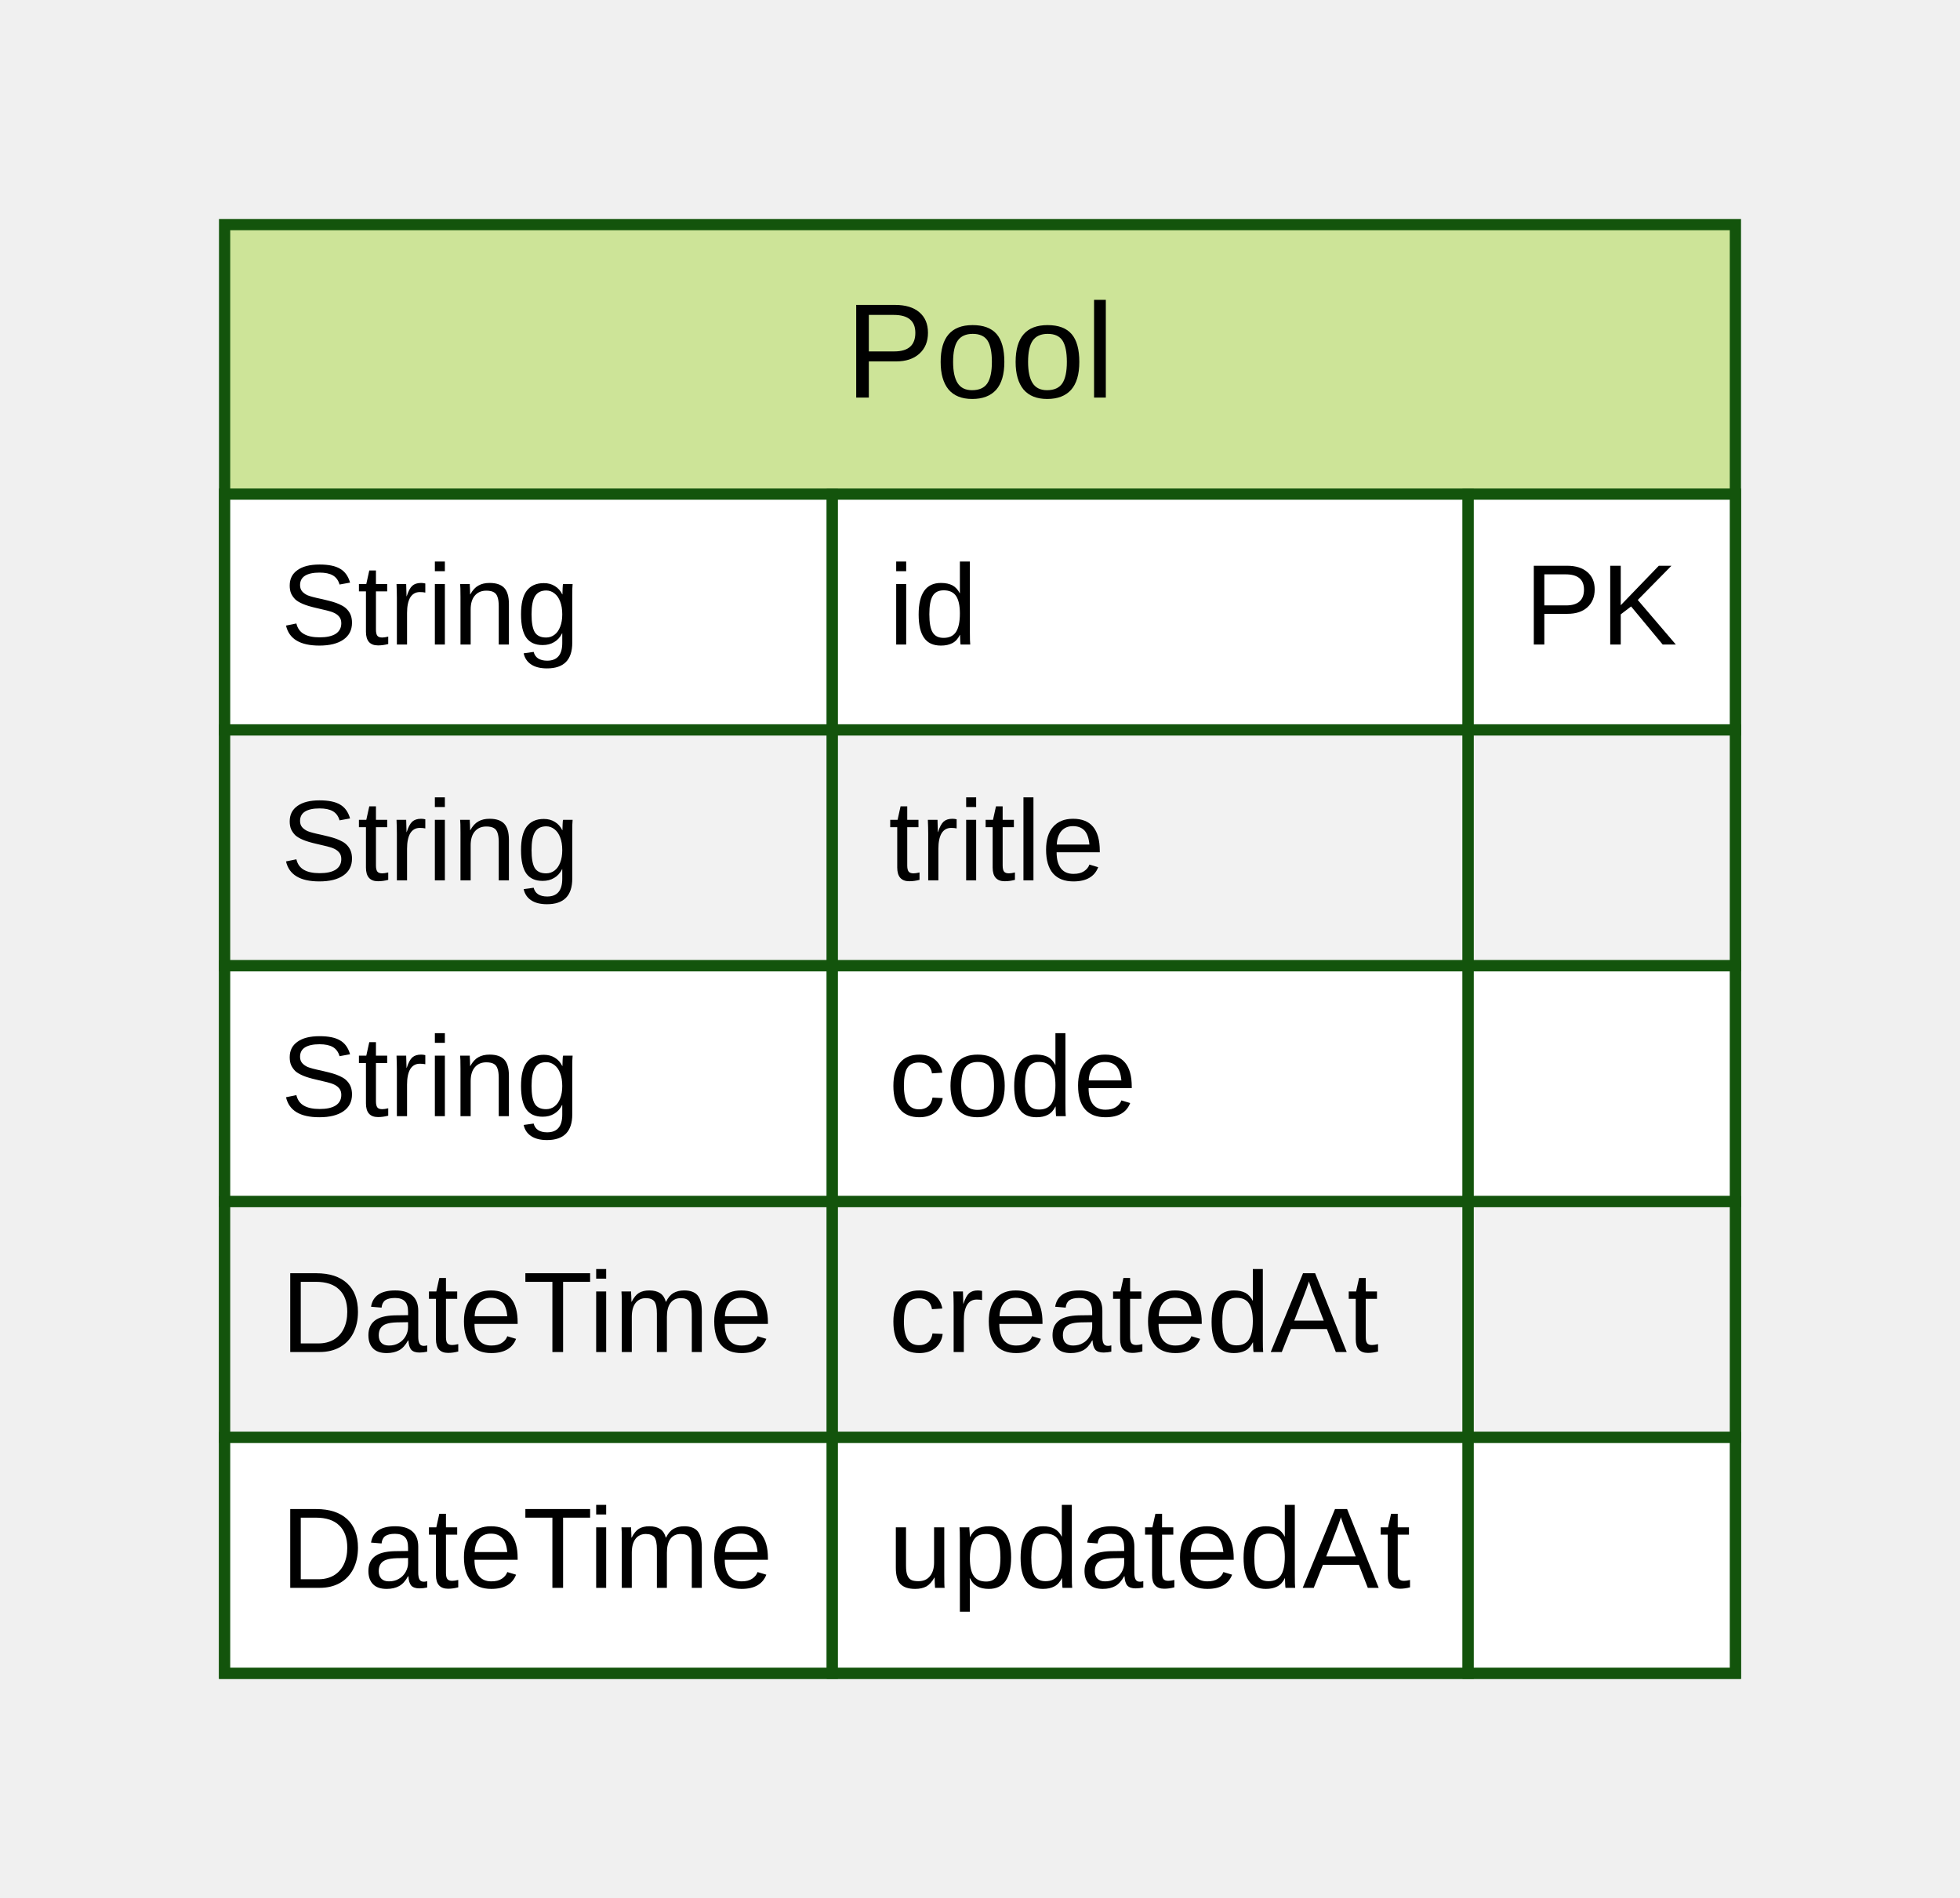
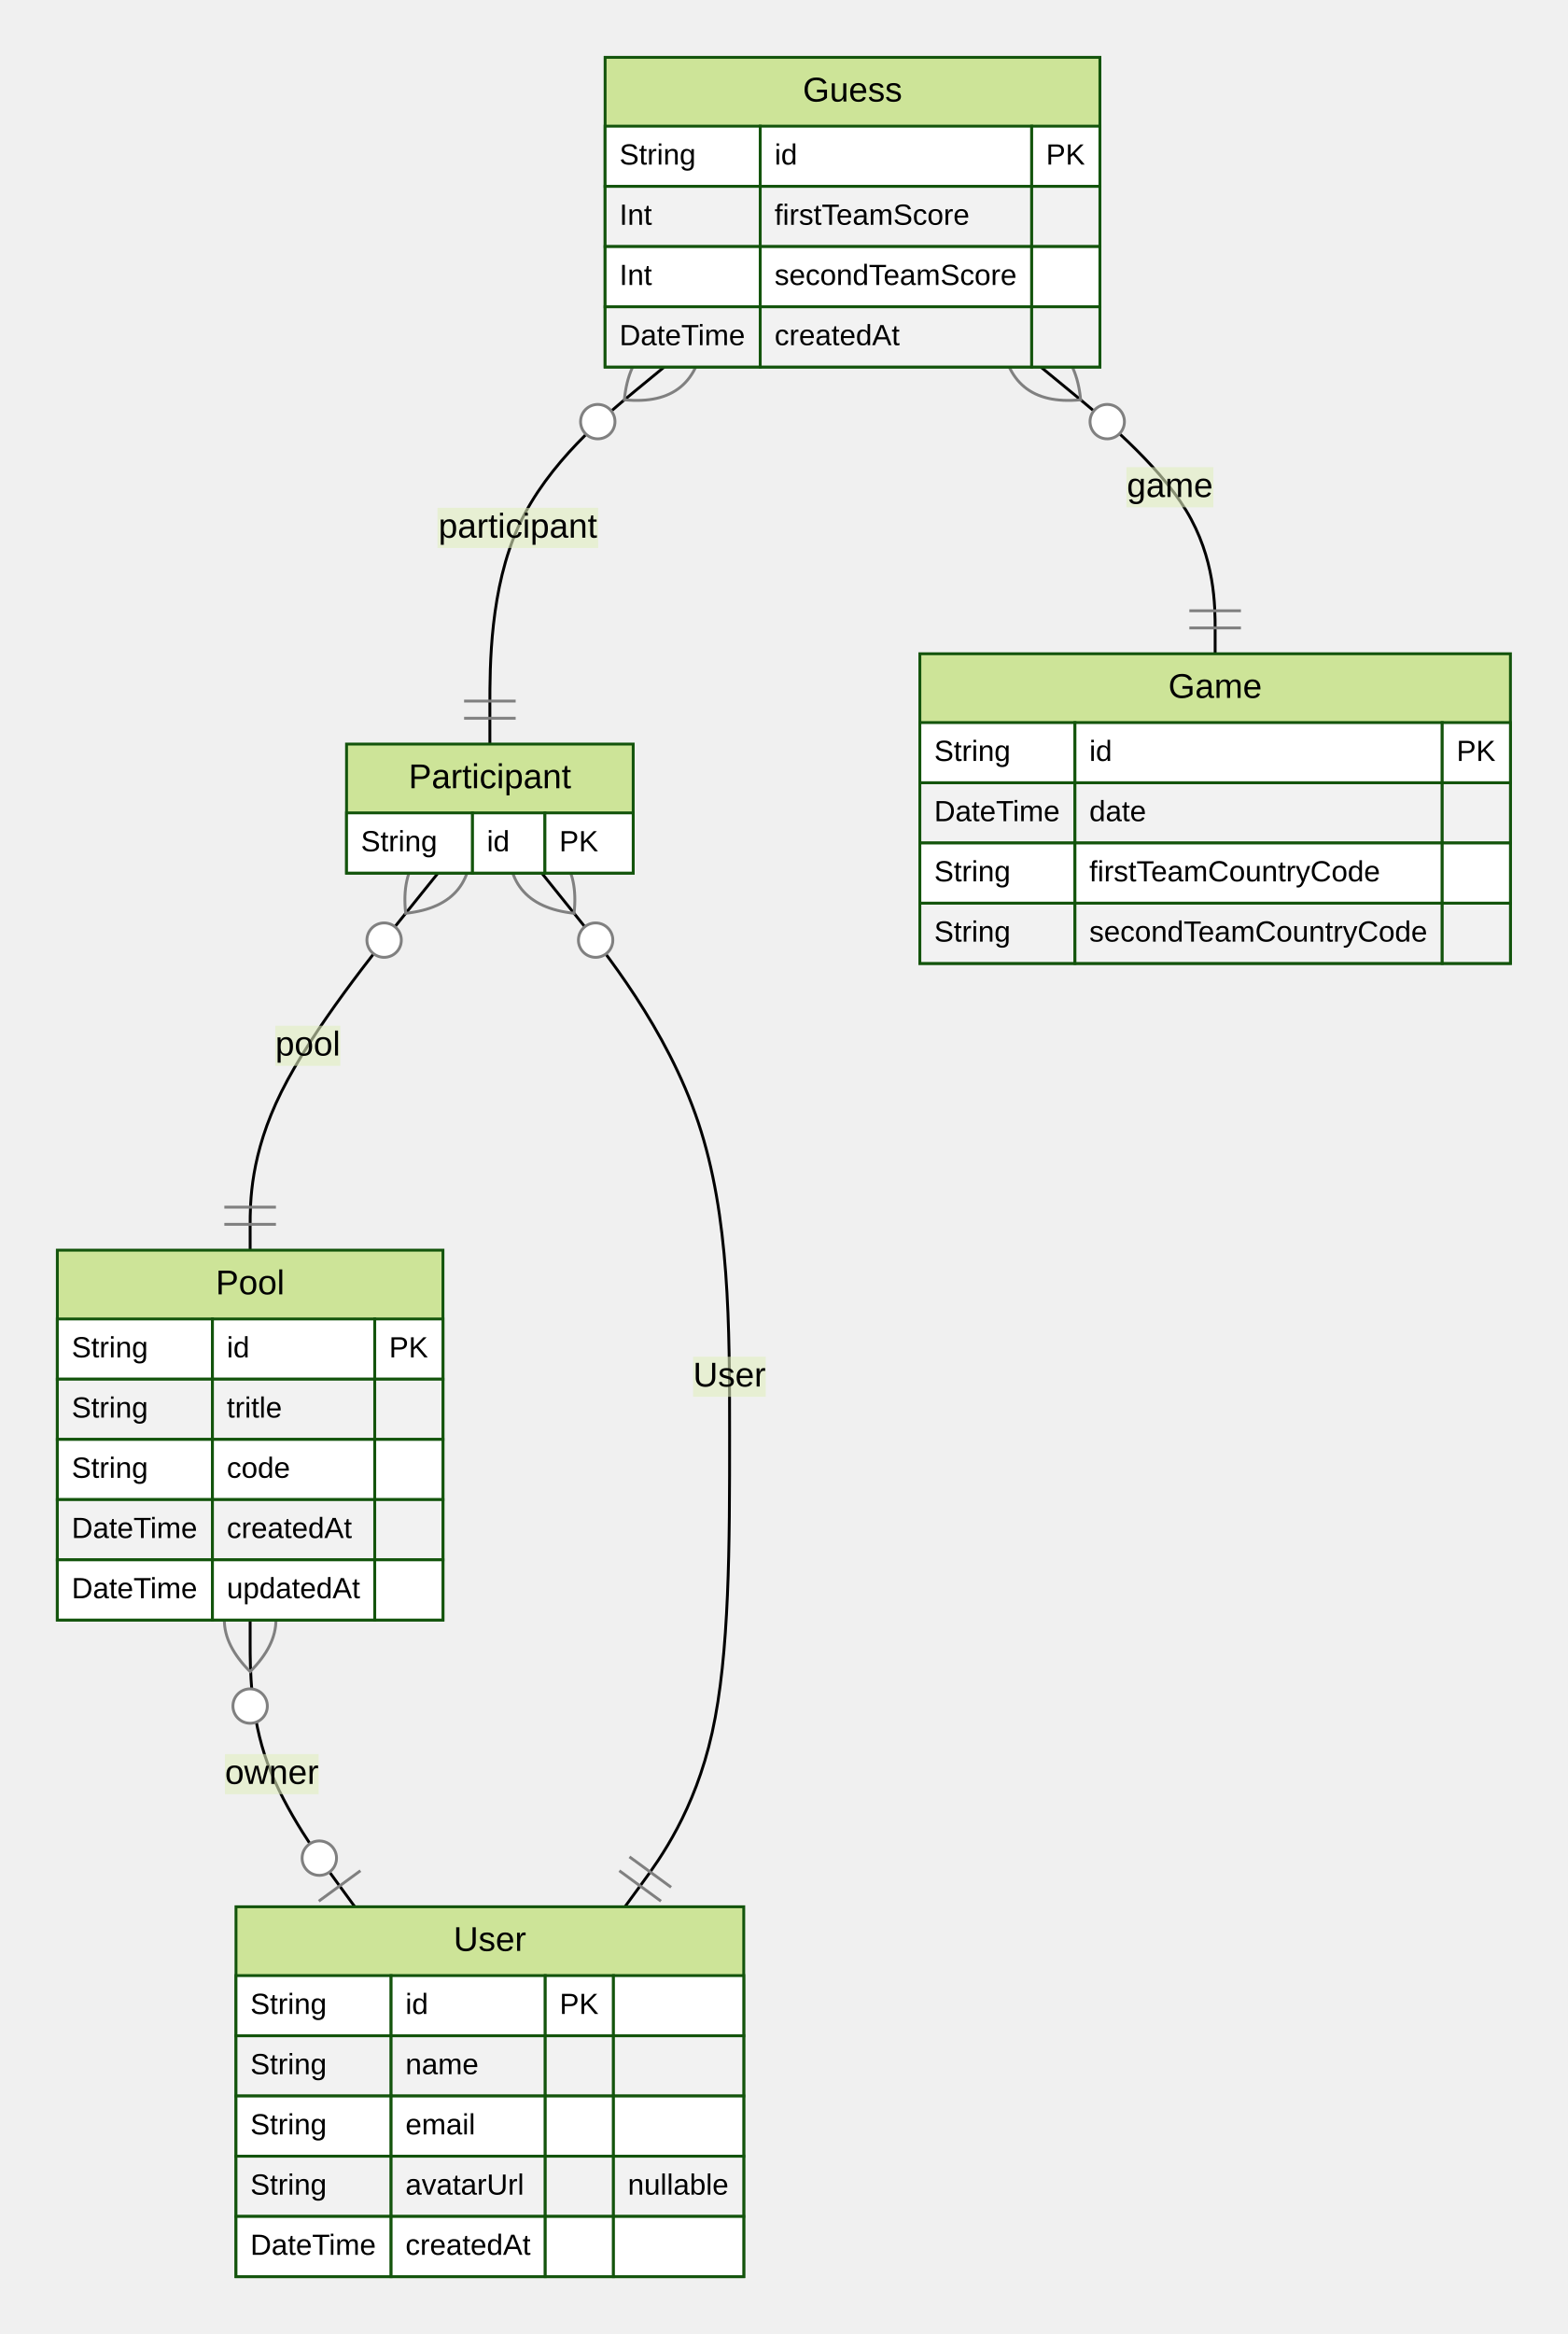
- <svg xmlns="http://www.w3.org/2000/svg" aria-labelledby="chart-title-mermaid-0 chart-desc-mermaid-0" role="img" viewBox="0 0 174.528 169" style="max-width: 174.528px; background-color: white;" width="100%" id="mermaid-0">
+ <svg xmlns="http://www.w3.org/2000/svg" aria-labelledby="chart-title-mermaid-0 chart-desc-mermaid-0" role="img" viewBox="0 0 546.925 814" style="max-width: 546.925px; background-color: white;" width="100%" id="mermaid-0">
  <style>#mermaid-0 {font-family:"trebuchet ms",verdana,arial,sans-serif;font-size:16px;fill:#000000;}#mermaid-0 .error-icon{fill:#552222;}#mermaid-0 .error-text{fill:#552222;stroke:#552222;}#mermaid-0 .edge-thickness-normal{stroke-width:2px;}#mermaid-0 .edge-thickness-thick{stroke-width:3.5px;}#mermaid-0 .edge-pattern-solid{stroke-dasharray:0;}#mermaid-0 .edge-pattern-dashed{stroke-dasharray:3;}#mermaid-0 .edge-pattern-dotted{stroke-dasharray:2;}#mermaid-0 .marker{fill:#000000;stroke:#000000;}#mermaid-0 .marker.cross{stroke:#000000;}#mermaid-0 svg{font-family:"trebuchet ms",verdana,arial,sans-serif;font-size:16px;}#mermaid-0 .entityBox{fill:#cde498;stroke:#13540c;}#mermaid-0 .attributeBoxOdd{fill:#ffffff;stroke:#13540c;}#mermaid-0 .attributeBoxEven{fill:#f2f2f2;stroke:#13540c;}#mermaid-0 .relationshipLabelBox{fill:hsl(78.158, 58.462%, 84.51%);opacity:0.7;background-color:hsl(78.158, 58.462%, 84.51%);}#mermaid-0 .relationshipLabelBox rect{opacity:0.5;}#mermaid-0 .relationshipLine{stroke:#000000;}#mermaid-0 :root{--mermaid-font-family:"trebuchet ms",verdana,arial,sans-serif;}</style>
  <g />
  <defs>
    <marker orient="auto" markerHeight="18" markerWidth="18" refY="9" refX="0" id="ONLY_ONE_START">
      <path d="M9,0 L9,18 M15,0 L15,18" fill="none" stroke="gray" />
    </marker>
  </defs>
  <defs>
    <marker orient="auto" markerHeight="18" markerWidth="18" refY="9" refX="18" id="ONLY_ONE_END">
      <path d="M3,0 L3,18 M9,0 L9,18" fill="none" stroke="gray" />
    </marker>
  </defs>
  <defs>
    <marker orient="auto" markerHeight="18" markerWidth="30" refY="9" refX="0" id="ZERO_OR_ONE_START">
      <circle r="6" cy="9" cx="21" fill="white" stroke="gray" />
      <path d="M9,0 L9,18" fill="none" stroke="gray" />
    </marker>
  </defs>
  <defs>
    <marker orient="auto" markerHeight="18" markerWidth="30" refY="9" refX="30" id="ZERO_OR_ONE_END">
      <circle r="6" cy="9" cx="9" fill="white" stroke="gray" />
      <path d="M21,0 L21,18" fill="none" stroke="gray" />
    </marker>
  </defs>
  <defs>
    <marker orient="auto" markerHeight="36" markerWidth="45" refY="18" refX="18" id="ONE_OR_MORE_START">
      <path d="M0,18 Q 18,0 36,18 Q 18,36 0,18 M42,9 L42,27" fill="none" stroke="gray" />
    </marker>
  </defs>
  <defs>
    <marker orient="auto" markerHeight="36" markerWidth="45" refY="18" refX="27" id="ONE_OR_MORE_END">
      <path d="M3,9 L3,27 M9,18 Q27,0 45,18 Q27,36 9,18" fill="none" stroke="gray" />
    </marker>
  </defs>
  <defs>
    <marker orient="auto" markerHeight="36" markerWidth="57" refY="18" refX="18" id="ZERO_OR_MORE_START">
      <circle r="6" cy="18" cx="48" fill="white" stroke="gray" />
      <path d="M0,18 Q18,0 36,18 Q18,36 0,18" fill="none" stroke="gray" />
    </marker>
  </defs>
  <defs>
    <marker orient="auto" markerHeight="36" markerWidth="57" refY="18" refX="39" id="ZERO_OR_MORE_END">
      <circle r="6" cy="18" cx="9" fill="white" stroke="gray" />
      <path d="M21,18 Q39,0 57,18 Q39,36 21,18" fill="none" stroke="gray" />
    </marker>
  </defs>
-   <g transform="translate(20,20 )" id="Pool">
+   <path marker-start="url(#ZERO_OR_MORE_START)" marker-end="url(#ZERO_OR_ONE_END)" fill="none" stroke="gray" d="M87.264,565L87.264,573.333C87.264,581.667,87.264,598.333,93.351,615C99.438,631.667,111.611,648.333,117.698,656.667L123.785,665" class="er relationshipLine" />
+   <path marker-start="url(#ZERO_OR_MORE_START)" marker-end="url(#ONLY_ONE_END)" fill="none" stroke="gray" d="M188.99,304.5L199.913,318.083C210.836,331.667,232.682,358.833,243.605,391.5C254.528,424.167,254.528,462.333,254.528,500.5C254.528,538.667,254.528,576.833,248.442,604.25C242.355,631.667,230.181,648.333,224.095,656.667L218.008,665" class="er relationshipLine" />
+   <path marker-start="url(#ZERO_OR_MORE_START)" marker-end="url(#ONLY_ONE_END)" fill="none" stroke="gray" d="M152.803,304.5L141.88,318.083C130.957,331.667,109.11,358.833,98.187,380.75C87.264,402.667,87.264,419.333,87.264,427.667L87.264,436" class="er relationshipLine" />
+   <path marker-start="url(#ZERO_OR_MORE_START)" marker-end="url(#ONLY_ONE_END)" fill="none" stroke="gray" d="M363.09,128L373.227,136.333C383.364,144.667,403.637,161.333,413.774,178C423.911,194.667,423.911,211.333,423.911,219.667L423.911,228" class="er relationshipLine" />
+   <path marker-start="url(#ZERO_OR_MORE_START)" marker-end="url(#ONLY_ONE_END)" fill="none" stroke="gray" d="M231.717,128L221.58,136.333C211.443,144.667,191.17,161.333,181.033,183.25C170.896,205.167,170.896,232.333,170.896,245.917L170.896,259.5" class="er relationshipLine" />
+   <g transform="translate(20,436 )" id="Pool">
    <rect height="129" width="134.528" y="0" x="0" stroke="gray" fill-opacity="100%" fill="honeydew" class="er entityBox" />
    <text transform="translate(67.26416,12)" style="font-family: &quot;trebuchet ms&quot;, verdana, arial, sans-serif;; font-size: 12px" text-anchor="middle" dominant-baseline="middle" y="0" x="0" id="entity-Pool" class="er entityLabel">Pool</text>
    <rect height="21" width="54.113" y="24" x="0" stroke="gray" fill-opacity="100%" fill="honeydew" class="er attributeBoxOdd" />
    <text transform="translate(5,34.5)" style="font-family: &quot;trebuchet ms&quot;, verdana, arial, sans-serif;; font-size: 10.2px" text-anchor="left" dominant-baseline="middle" y="0" x="0" id="entity-Pool-attr-1-type" class="er entityLabel">String</text>
    <rect height="21" width="56.62" y="24" x="54.113" stroke="gray" fill-opacity="100%" fill="honeydew" class="er attributeBoxOdd" />
    <text transform="translate(59.11313,34.5)" style="font-family: &quot;trebuchet ms&quot;, verdana, arial, sans-serif;; font-size: 10.2px" text-anchor="left" dominant-baseline="middle" y="0" x="0" id="entity-Pool-attr-1-name" class="er entityLabel">id</text>
    <rect height="21" width="23.795" y="24" x="110.733" stroke="gray" fill-opacity="100%" fill="honeydew" class="er attributeBoxOdd" />
    <text transform="translate(115.7333,34.5)" style="font-family: &quot;trebuchet ms&quot;, verdana, arial, sans-serif;; font-size: 10.2px" text-anchor="left" dominant-baseline="middle" y="0" x="0" id="entity-Pool-attr-1-key" class="er entityLabel">PK</text>
    <rect height="21" width="54.113" y="45" x="0" stroke="gray" fill-opacity="100%" fill="honeydew" class="er attributeBoxEven" />
    <text transform="translate(5,55.5)" style="font-family: &quot;trebuchet ms&quot;, verdana, arial, sans-serif;; font-size: 10.2px" text-anchor="left" dominant-baseline="middle" y="0" x="0" id="entity-Pool-attr-2-type" class="er entityLabel">String</text>
    <rect height="21" width="56.62" y="45" x="54.113" stroke="gray" fill-opacity="100%" fill="honeydew" class="er attributeBoxEven" />
    <text transform="translate(59.11313,55.5)" style="font-family: &quot;trebuchet ms&quot;, verdana, arial, sans-serif;; font-size: 10.2px" text-anchor="left" dominant-baseline="middle" y="0" x="0" id="entity-Pool-attr-2-name" class="er entityLabel">tritle</text>
    <rect height="21" width="23.795" y="45" x="110.733" stroke="gray" fill-opacity="100%" fill="honeydew" class="er attributeBoxEven" />
    <text transform="translate(115.7333,55.5)" style="font-family: &quot;trebuchet ms&quot;, verdana, arial, sans-serif;; font-size: 10.2px" text-anchor="left" dominant-baseline="middle" y="0" x="0" id="entity-Pool-attr-2-key" class="er entityLabel" />
    <rect height="21" width="54.113" y="66" x="0" stroke="gray" fill-opacity="100%" fill="honeydew" class="er attributeBoxOdd" />
    <text transform="translate(5,76.5)" style="font-family: &quot;trebuchet ms&quot;, verdana, arial, sans-serif;; font-size: 10.2px" text-anchor="left" dominant-baseline="middle" y="0" x="0" id="entity-Pool-attr-3-type" class="er entityLabel">String</text>
    <rect height="21" width="56.62" y="66" x="54.113" stroke="gray" fill-opacity="100%" fill="honeydew" class="er attributeBoxOdd" />
    <text transform="translate(59.11313,76.5)" style="font-family: &quot;trebuchet ms&quot;, verdana, arial, sans-serif;; font-size: 10.2px" text-anchor="left" dominant-baseline="middle" y="0" x="0" id="entity-Pool-attr-3-name" class="er entityLabel">code</text>
    <rect height="21" width="23.795" y="66" x="110.733" stroke="gray" fill-opacity="100%" fill="honeydew" class="er attributeBoxOdd" />
    <text transform="translate(115.7333,76.5)" style="font-family: &quot;trebuchet ms&quot;, verdana, arial, sans-serif;; font-size: 10.2px" text-anchor="left" dominant-baseline="middle" y="0" x="0" id="entity-Pool-attr-3-key" class="er entityLabel" />
    <rect height="21" width="54.113" y="87" x="0" stroke="gray" fill-opacity="100%" fill="honeydew" class="er attributeBoxEven" />
    <text transform="translate(5,97.5)" style="font-family: &quot;trebuchet ms&quot;, verdana, arial, sans-serif;; font-size: 10.2px" text-anchor="left" dominant-baseline="middle" y="0" x="0" id="entity-Pool-attr-4-type" class="er entityLabel">DateTime</text>
    <rect height="21" width="56.62" y="87" x="54.113" stroke="gray" fill-opacity="100%" fill="honeydew" class="er attributeBoxEven" />
    <text transform="translate(59.11313,97.5)" style="font-family: &quot;trebuchet ms&quot;, verdana, arial, sans-serif;; font-size: 10.2px" text-anchor="left" dominant-baseline="middle" y="0" x="0" id="entity-Pool-attr-4-name" class="er entityLabel">createdAt</text>
    <rect height="21" width="23.795" y="87" x="110.733" stroke="gray" fill-opacity="100%" fill="honeydew" class="er attributeBoxEven" />
    <text transform="translate(115.7333,97.5)" style="font-family: &quot;trebuchet ms&quot;, verdana, arial, sans-serif;; font-size: 10.2px" text-anchor="left" dominant-baseline="middle" y="0" x="0" id="entity-Pool-attr-4-key" class="er entityLabel" />
    <rect height="21" width="54.113" y="108" x="0" stroke="gray" fill-opacity="100%" fill="honeydew" class="er attributeBoxOdd" />
    <text transform="translate(5,118.5)" style="font-family: &quot;trebuchet ms&quot;, verdana, arial, sans-serif;; font-size: 10.2px" text-anchor="left" dominant-baseline="middle" y="0" x="0" id="entity-Pool-attr-5-type" class="er entityLabel">DateTime</text>
    <rect height="21" width="56.62" y="108" x="54.113" stroke="gray" fill-opacity="100%" fill="honeydew" class="er attributeBoxOdd" />
    <text transform="translate(59.11313,118.5)" style="font-family: &quot;trebuchet ms&quot;, verdana, arial, sans-serif;; font-size: 10.2px" text-anchor="left" dominant-baseline="middle" y="0" x="0" id="entity-Pool-attr-5-name" class="er entityLabel">updatedAt</text>
    <rect height="21" width="23.795" y="108" x="110.733" stroke="gray" fill-opacity="100%" fill="honeydew" class="er attributeBoxOdd" />
    <text transform="translate(115.7333,118.5)" style="font-family: &quot;trebuchet ms&quot;, verdana, arial, sans-serif;; font-size: 10.2px" text-anchor="left" dominant-baseline="middle" y="0" x="0" id="entity-Pool-attr-5-key" class="er entityLabel" />
  </g>
+   <g transform="translate(120.8962,259.5 )" id="Participant">
+     <rect height="45" width="100" y="0" x="0" stroke="gray" fill-opacity="100%" fill="honeydew" class="er entityBox" />
+     <text transform="translate(50,12)" style="font-family: &quot;trebuchet ms&quot;, verdana, arial, sans-serif;; font-size: 12px" text-anchor="middle" dominant-baseline="middle" y="0" x="0" id="entity-Participant" class="er entityLabel">Participant</text>
+     <rect height="21" width="43.945" y="24" x="0" stroke="gray" fill-opacity="100%" fill="honeydew" class="er attributeBoxOdd" />
+     <text transform="translate(5,34.5)" style="font-family: &quot;trebuchet ms&quot;, verdana, arial, sans-serif;; font-size: 10.2px" text-anchor="left" dominant-baseline="middle" y="0" x="0" id="entity-Participant-attr-1-type" class="er entityLabel">String</text>
+     <rect height="21" width="25.262" y="24" x="43.945" stroke="gray" fill-opacity="100%" fill="honeydew" class="er attributeBoxOdd" />
+     <text transform="translate(48.94526,34.5)" style="font-family: &quot;trebuchet ms&quot;, verdana, arial, sans-serif;; font-size: 10.2px" text-anchor="left" dominant-baseline="middle" y="0" x="0" id="entity-Participant-attr-1-name" class="er entityLabel">id</text>
+     <rect height="21" width="30.793" y="24" x="69.207" stroke="gray" fill-opacity="100%" fill="honeydew" class="er attributeBoxOdd" />
+     <text transform="translate(74.20681,34.5)" style="font-family: &quot;trebuchet ms&quot;, verdana, arial, sans-serif;; font-size: 10.2px" text-anchor="left" dominant-baseline="middle" y="0" x="0" id="entity-Participant-attr-1-key" class="er entityLabel">PK</text>
+   </g>
+   <g transform="translate(82.32814,665 )" id="User">
+     <rect height="129" width="177.136" y="0" x="0" stroke="gray" fill-opacity="100%" fill="honeydew" class="er entityBox" />
+     <text transform="translate(88.5681,12)" style="font-family: &quot;trebuchet ms&quot;, verdana, arial, sans-serif;; font-size: 12px" text-anchor="middle" dominant-baseline="middle" y="0" x="0" id="entity-User" class="er entityLabel">User</text>
+     <rect height="21" width="54.113" y="24" x="0" stroke="gray" fill-opacity="100%" fill="honeydew" class="er attributeBoxOdd" />
+     <text transform="translate(5,34.5)" style="font-family: &quot;trebuchet ms&quot;, verdana, arial, sans-serif;; font-size: 10.2px" text-anchor="left" dominant-baseline="middle" y="0" x="0" id="entity-User-attr-1-type" class="er entityLabel">String</text>
+     <rect height="21" width="53.775" y="24" x="54.113" stroke="gray" fill-opacity="100%" fill="honeydew" class="er attributeBoxOdd" />
+     <text transform="translate(59.11313,34.5)" style="font-family: &quot;trebuchet ms&quot;, verdana, arial, sans-serif;; font-size: 10.2px" text-anchor="left" dominant-baseline="middle" y="0" x="0" id="entity-User-attr-1-name" class="er entityLabel">id</text>
+     <rect height="21" width="23.795" y="24" x="107.888" stroke="gray" fill-opacity="100%" fill="honeydew" class="er attributeBoxOdd" />
+     <text transform="translate(112.888,34.5)" style="font-family: &quot;trebuchet ms&quot;, verdana, arial, sans-serif;; font-size: 10.2px" text-anchor="left" dominant-baseline="middle" y="0" x="0" id="entity-User-attr-1-key" class="er entityLabel">PK</text>
+     <rect height="21" width="45.453" y="24" x="131.683" stroke="gray" fill-opacity="100%" fill="honeydew" class="er attributeBoxOdd" />
+     <text transform="translate(136.683,34.5)" style="font-family: &quot;trebuchet ms&quot;, verdana, arial, sans-serif;; font-size: 10.2px" text-anchor="left" dominant-baseline="middle" y="0" x="0" id="entity-User-attr-1-comment" class="er entityLabel" />
+     <rect height="21" width="54.113" y="45" x="0" stroke="gray" fill-opacity="100%" fill="honeydew" class="er attributeBoxEven" />
+     <text transform="translate(5,55.5)" style="font-family: &quot;trebuchet ms&quot;, verdana, arial, sans-serif;; font-size: 10.2px" text-anchor="left" dominant-baseline="middle" y="0" x="0" id="entity-User-attr-2-type" class="er entityLabel">String</text>
+     <rect height="21" width="53.775" y="45" x="54.113" stroke="gray" fill-opacity="100%" fill="honeydew" class="er attributeBoxEven" />
+     <text transform="translate(59.11313,55.5)" style="font-family: &quot;trebuchet ms&quot;, verdana, arial, sans-serif;; font-size: 10.2px" text-anchor="left" dominant-baseline="middle" y="0" x="0" id="entity-User-attr-2-name" class="er entityLabel">name</text>
+     <rect height="21" width="23.795" y="45" x="107.888" stroke="gray" fill-opacity="100%" fill="honeydew" class="er attributeBoxEven" />
+     <text transform="translate(112.888,55.5)" style="font-family: &quot;trebuchet ms&quot;, verdana, arial, sans-serif;; font-size: 10.2px" text-anchor="left" dominant-baseline="middle" y="0" x="0" id="entity-User-attr-2-key" class="er entityLabel" />
+     <rect height="21" width="45.453" y="45" x="131.683" stroke="gray" fill-opacity="100%" fill="honeydew" class="er attributeBoxEven" />
+     <text transform="translate(136.683,55.5)" style="font-family: &quot;trebuchet ms&quot;, verdana, arial, sans-serif;; font-size: 10.2px" text-anchor="left" dominant-baseline="middle" y="0" x="0" id="entity-User-attr-2-comment" class="er entityLabel" />
+     <rect height="21" width="54.113" y="66" x="0" stroke="gray" fill-opacity="100%" fill="honeydew" class="er attributeBoxOdd" />
+     <text transform="translate(5,76.5)" style="font-family: &quot;trebuchet ms&quot;, verdana, arial, sans-serif;; font-size: 10.2px" text-anchor="left" dominant-baseline="middle" y="0" x="0" id="entity-User-attr-3-type" class="er entityLabel">String</text>
+     <rect height="21" width="53.775" y="66" x="54.113" stroke="gray" fill-opacity="100%" fill="honeydew" class="er attributeBoxOdd" />
+     <text transform="translate(59.11313,76.5)" style="font-family: &quot;trebuchet ms&quot;, verdana, arial, sans-serif;; font-size: 10.2px" text-anchor="left" dominant-baseline="middle" y="0" x="0" id="entity-User-attr-3-name" class="er entityLabel">email</text>
+     <rect height="21" width="23.795" y="66" x="107.888" stroke="gray" fill-opacity="100%" fill="honeydew" class="er attributeBoxOdd" />
+     <text transform="translate(112.888,76.5)" style="font-family: &quot;trebuchet ms&quot;, verdana, arial, sans-serif;; font-size: 10.2px" text-anchor="left" dominant-baseline="middle" y="0" x="0" id="entity-User-attr-3-key" class="er entityLabel" />
+     <rect height="21" width="45.453" y="66" x="131.683" stroke="gray" fill-opacity="100%" fill="honeydew" class="er attributeBoxOdd" />
+     <text transform="translate(136.683,76.5)" style="font-family: &quot;trebuchet ms&quot;, verdana, arial, sans-serif;; font-size: 10.2px" text-anchor="left" dominant-baseline="middle" y="0" x="0" id="entity-User-attr-3-comment" class="er entityLabel" />
+     <rect height="21" width="54.113" y="87" x="0" stroke="gray" fill-opacity="100%" fill="honeydew" class="er attributeBoxEven" />
+     <text transform="translate(5,97.5)" style="font-family: &quot;trebuchet ms&quot;, verdana, arial, sans-serif;; font-size: 10.2px" text-anchor="left" dominant-baseline="middle" y="0" x="0" id="entity-User-attr-4-type" class="er entityLabel">String</text>
+     <rect height="21" width="53.775" y="87" x="54.113" stroke="gray" fill-opacity="100%" fill="honeydew" class="er attributeBoxEven" />
+     <text transform="translate(59.11313,97.5)" style="font-family: &quot;trebuchet ms&quot;, verdana, arial, sans-serif;; font-size: 10.2px" text-anchor="left" dominant-baseline="middle" y="0" x="0" id="entity-User-attr-4-name" class="er entityLabel">avatarUrl</text>
+     <rect height="21" width="23.795" y="87" x="107.888" stroke="gray" fill-opacity="100%" fill="honeydew" class="er attributeBoxEven" />
+     <text transform="translate(112.888,97.5)" style="font-family: &quot;trebuchet ms&quot;, verdana, arial, sans-serif;; font-size: 10.2px" text-anchor="left" dominant-baseline="middle" y="0" x="0" id="entity-User-attr-4-key" class="er entityLabel" />
+     <rect height="21" width="45.453" y="87" x="131.683" stroke="gray" fill-opacity="100%" fill="honeydew" class="er attributeBoxEven" />
+     <text transform="translate(136.683,97.5)" style="font-family: &quot;trebuchet ms&quot;, verdana, arial, sans-serif;; font-size: 10.2px" text-anchor="left" dominant-baseline="middle" y="0" x="0" id="entity-User-attr-4-comment" class="er entityLabel">nullable</text>
+     <rect height="21" width="54.113" y="108" x="0" stroke="gray" fill-opacity="100%" fill="honeydew" class="er attributeBoxOdd" />
+     <text transform="translate(5,118.5)" style="font-family: &quot;trebuchet ms&quot;, verdana, arial, sans-serif;; font-size: 10.2px" text-anchor="left" dominant-baseline="middle" y="0" x="0" id="entity-User-attr-5-type" class="er entityLabel">DateTime</text>
+     <rect height="21" width="53.775" y="108" x="54.113" stroke="gray" fill-opacity="100%" fill="honeydew" class="er attributeBoxOdd" />
+     <text transform="translate(59.11313,118.5)" style="font-family: &quot;trebuchet ms&quot;, verdana, arial, sans-serif;; font-size: 10.2px" text-anchor="left" dominant-baseline="middle" y="0" x="0" id="entity-User-attr-5-name" class="er entityLabel">createdAt</text>
+     <rect height="21" width="23.795" y="108" x="107.888" stroke="gray" fill-opacity="100%" fill="honeydew" class="er attributeBoxOdd" />
+     <text transform="translate(112.888,118.5)" style="font-family: &quot;trebuchet ms&quot;, verdana, arial, sans-serif;; font-size: 10.2px" text-anchor="left" dominant-baseline="middle" y="0" x="0" id="entity-User-attr-5-key" class="er entityLabel" />
+     <rect height="21" width="45.453" y="108" x="131.683" stroke="gray" fill-opacity="100%" fill="honeydew" class="er attributeBoxOdd" />
+     <text transform="translate(136.683,118.5)" style="font-family: &quot;trebuchet ms&quot;, verdana, arial, sans-serif;; font-size: 10.2px" text-anchor="left" dominant-baseline="middle" y="0" x="0" id="entity-User-attr-5-comment" class="er entityLabel" />
+   </g>
+   <g transform="translate(320.8962,228 )" id="Game">
+     <rect height="108" width="206.029" y="0" x="0" stroke="gray" fill-opacity="100%" fill="honeydew" class="er entityBox" />
+     <text transform="translate(103.0145,12)" style="font-family: &quot;trebuchet ms&quot;, verdana, arial, sans-serif;; font-size: 12px" text-anchor="middle" dominant-baseline="middle" y="0" x="0" id="entity-Game" class="er entityLabel">Game</text>
+     <rect height="21" width="54.113" y="24" x="0" stroke="gray" fill-opacity="100%" fill="honeydew" class="er attributeBoxOdd" />
+     <text transform="translate(5,34.5)" style="font-family: &quot;trebuchet ms&quot;, verdana, arial, sans-serif;; font-size: 10.2px" text-anchor="left" dominant-baseline="middle" y="0" x="0" id="entity-Game-attr-1-type" class="er entityLabel">String</text>
+     <rect height="21" width="128.121" y="24" x="54.113" stroke="gray" fill-opacity="100%" fill="honeydew" class="er attributeBoxOdd" />
+     <text transform="translate(59.11313,34.5)" style="font-family: &quot;trebuchet ms&quot;, verdana, arial, sans-serif;; font-size: 10.2px" text-anchor="left" dominant-baseline="middle" y="0" x="0" id="entity-Game-attr-1-name" class="er entityLabel">id</text>
+     <rect height="21" width="23.795" y="24" x="182.234" stroke="gray" fill-opacity="100%" fill="honeydew" class="er attributeBoxOdd" />
+     <text transform="translate(187.2339,34.5)" style="font-family: &quot;trebuchet ms&quot;, verdana, arial, sans-serif;; font-size: 10.2px" text-anchor="left" dominant-baseline="middle" y="0" x="0" id="entity-Game-attr-1-key" class="er entityLabel">PK</text>
+     <rect height="21" width="54.113" y="45" x="0" stroke="gray" fill-opacity="100%" fill="honeydew" class="er attributeBoxEven" />
+     <text transform="translate(5,55.5)" style="font-family: &quot;trebuchet ms&quot;, verdana, arial, sans-serif;; font-size: 10.2px" text-anchor="left" dominant-baseline="middle" y="0" x="0" id="entity-Game-attr-2-type" class="er entityLabel">DateTime</text>
+     <rect height="21" width="128.121" y="45" x="54.113" stroke="gray" fill-opacity="100%" fill="honeydew" class="er attributeBoxEven" />
+     <text transform="translate(59.11313,55.5)" style="font-family: &quot;trebuchet ms&quot;, verdana, arial, sans-serif;; font-size: 10.2px" text-anchor="left" dominant-baseline="middle" y="0" x="0" id="entity-Game-attr-2-name" class="er entityLabel">date</text>
+     <rect height="21" width="23.795" y="45" x="182.234" stroke="gray" fill-opacity="100%" fill="honeydew" class="er attributeBoxEven" />
+     <text transform="translate(187.2339,55.5)" style="font-family: &quot;trebuchet ms&quot;, verdana, arial, sans-serif;; font-size: 10.2px" text-anchor="left" dominant-baseline="middle" y="0" x="0" id="entity-Game-attr-2-key" class="er entityLabel" />
+     <rect height="21" width="54.113" y="66" x="0" stroke="gray" fill-opacity="100%" fill="honeydew" class="er attributeBoxOdd" />
+     <text transform="translate(5,76.5)" style="font-family: &quot;trebuchet ms&quot;, verdana, arial, sans-serif;; font-size: 10.2px" text-anchor="left" dominant-baseline="middle" y="0" x="0" id="entity-Game-attr-3-type" class="er entityLabel">String</text>
+     <rect height="21" width="128.121" y="66" x="54.113" stroke="gray" fill-opacity="100%" fill="honeydew" class="er attributeBoxOdd" />
+     <text transform="translate(59.11313,76.5)" style="font-family: &quot;trebuchet ms&quot;, verdana, arial, sans-serif;; font-size: 10.2px" text-anchor="left" dominant-baseline="middle" y="0" x="0" id="entity-Game-attr-3-name" class="er entityLabel">firstTeamCountryCode</text>
+     <rect height="21" width="23.795" y="66" x="182.234" stroke="gray" fill-opacity="100%" fill="honeydew" class="er attributeBoxOdd" />
+     <text transform="translate(187.2339,76.5)" style="font-family: &quot;trebuchet ms&quot;, verdana, arial, sans-serif;; font-size: 10.2px" text-anchor="left" dominant-baseline="middle" y="0" x="0" id="entity-Game-attr-3-key" class="er entityLabel" />
+     <rect height="21" width="54.113" y="87" x="0" stroke="gray" fill-opacity="100%" fill="honeydew" class="er attributeBoxEven" />
+     <text transform="translate(5,97.5)" style="font-family: &quot;trebuchet ms&quot;, verdana, arial, sans-serif;; font-size: 10.2px" text-anchor="left" dominant-baseline="middle" y="0" x="0" id="entity-Game-attr-4-type" class="er entityLabel">String</text>
+     <rect height="21" width="128.121" y="87" x="54.113" stroke="gray" fill-opacity="100%" fill="honeydew" class="er attributeBoxEven" />
+     <text transform="translate(59.11313,97.5)" style="font-family: &quot;trebuchet ms&quot;, verdana, arial, sans-serif;; font-size: 10.2px" text-anchor="left" dominant-baseline="middle" y="0" x="0" id="entity-Game-attr-4-name" class="er entityLabel">secondTeamCountryCode</text>
+     <rect height="21" width="23.795" y="87" x="182.234" stroke="gray" fill-opacity="100%" fill="honeydew" class="er attributeBoxEven" />
+     <text transform="translate(187.2339,97.5)" style="font-family: &quot;trebuchet ms&quot;, verdana, arial, sans-serif;; font-size: 10.2px" text-anchor="left" dominant-baseline="middle" y="0" x="0" id="entity-Game-attr-4-key" class="er entityLabel" />
+   </g>
+   <g transform="translate(211.0954,20 )" id="Guess">
+     <rect height="108" width="172.616" y="0" x="0" stroke="gray" fill-opacity="100%" fill="honeydew" class="er entityBox" />
+     <text transform="translate(86.30805,12)" style="font-family: &quot;trebuchet ms&quot;, verdana, arial, sans-serif;; font-size: 12px" text-anchor="middle" dominant-baseline="middle" y="0" x="0" id="entity-Guess" class="er entityLabel">Guess</text>
+     <rect height="21" width="54.113" y="24" x="0" stroke="gray" fill-opacity="100%" fill="honeydew" class="er attributeBoxOdd" />
+     <text transform="translate(5,34.5)" style="font-family: &quot;trebuchet ms&quot;, verdana, arial, sans-serif;; font-size: 10.2px" text-anchor="left" dominant-baseline="middle" y="0" x="0" id="entity-Guess-attr-1-type" class="er entityLabel">String</text>
+     <rect height="21" width="94.708" y="24" x="54.113" stroke="gray" fill-opacity="100%" fill="honeydew" class="er attributeBoxOdd" />
+     <text transform="translate(59.11313,34.5)" style="font-family: &quot;trebuchet ms&quot;, verdana, arial, sans-serif;; font-size: 10.2px" text-anchor="left" dominant-baseline="middle" y="0" x="0" id="entity-Guess-attr-1-name" class="er entityLabel">id</text>
+     <rect height="21" width="23.795" y="24" x="148.821" stroke="gray" fill-opacity="100%" fill="honeydew" class="er attributeBoxOdd" />
+     <text transform="translate(153.8211,34.5)" style="font-family: &quot;trebuchet ms&quot;, verdana, arial, sans-serif;; font-size: 10.2px" text-anchor="left" dominant-baseline="middle" y="0" x="0" id="entity-Guess-attr-1-key" class="er entityLabel">PK</text>
+     <rect height="21" width="54.113" y="45" x="0" stroke="gray" fill-opacity="100%" fill="honeydew" class="er attributeBoxEven" />
+     <text transform="translate(5,55.5)" style="font-family: &quot;trebuchet ms&quot;, verdana, arial, sans-serif;; font-size: 10.2px" text-anchor="left" dominant-baseline="middle" y="0" x="0" id="entity-Guess-attr-2-type" class="er entityLabel">Int</text>
+     <rect height="21" width="94.708" y="45" x="54.113" stroke="gray" fill-opacity="100%" fill="honeydew" class="er attributeBoxEven" />
+     <text transform="translate(59.11313,55.5)" style="font-family: &quot;trebuchet ms&quot;, verdana, arial, sans-serif;; font-size: 10.2px" text-anchor="left" dominant-baseline="middle" y="0" x="0" id="entity-Guess-attr-2-name" class="er entityLabel">firstTeamScore</text>
+     <rect height="21" width="23.795" y="45" x="148.821" stroke="gray" fill-opacity="100%" fill="honeydew" class="er attributeBoxEven" />
+     <text transform="translate(153.8211,55.5)" style="font-family: &quot;trebuchet ms&quot;, verdana, arial, sans-serif;; font-size: 10.2px" text-anchor="left" dominant-baseline="middle" y="0" x="0" id="entity-Guess-attr-2-key" class="er entityLabel" />
+     <rect height="21" width="54.113" y="66" x="0" stroke="gray" fill-opacity="100%" fill="honeydew" class="er attributeBoxOdd" />
+     <text transform="translate(5,76.5)" style="font-family: &quot;trebuchet ms&quot;, verdana, arial, sans-serif;; font-size: 10.2px" text-anchor="left" dominant-baseline="middle" y="0" x="0" id="entity-Guess-attr-3-type" class="er entityLabel">Int</text>
+     <rect height="21" width="94.708" y="66" x="54.113" stroke="gray" fill-opacity="100%" fill="honeydew" class="er attributeBoxOdd" />
+     <text transform="translate(59.11313,76.5)" style="font-family: &quot;trebuchet ms&quot;, verdana, arial, sans-serif;; font-size: 10.2px" text-anchor="left" dominant-baseline="middle" y="0" x="0" id="entity-Guess-attr-3-name" class="er entityLabel">secondTeamScore</text>
+     <rect height="21" width="23.795" y="66" x="148.821" stroke="gray" fill-opacity="100%" fill="honeydew" class="er attributeBoxOdd" />
+     <text transform="translate(153.8211,76.5)" style="font-family: &quot;trebuchet ms&quot;, verdana, arial, sans-serif;; font-size: 10.2px" text-anchor="left" dominant-baseline="middle" y="0" x="0" id="entity-Guess-attr-3-key" class="er entityLabel" />
+     <rect height="21" width="54.113" y="87" x="0" stroke="gray" fill-opacity="100%" fill="honeydew" class="er attributeBoxEven" />
+     <text transform="translate(5,97.5)" style="font-family: &quot;trebuchet ms&quot;, verdana, arial, sans-serif;; font-size: 10.2px" text-anchor="left" dominant-baseline="middle" y="0" x="0" id="entity-Guess-attr-4-type" class="er entityLabel">DateTime</text>
+     <rect height="21" width="94.708" y="87" x="54.113" stroke="gray" fill-opacity="100%" fill="honeydew" class="er attributeBoxEven" />
+     <text transform="translate(59.11313,97.5)" style="font-family: &quot;trebuchet ms&quot;, verdana, arial, sans-serif;; font-size: 10.2px" text-anchor="left" dominant-baseline="middle" y="0" x="0" id="entity-Guess-attr-4-name" class="er entityLabel">createdAt</text>
+     <rect height="21" width="23.795" y="87" x="148.821" stroke="gray" fill-opacity="100%" fill="honeydew" class="er attributeBoxEven" />
+     <text transform="translate(153.8211,97.5)" style="font-family: &quot;trebuchet ms&quot;, verdana, arial, sans-serif;; font-size: 10.2px" text-anchor="left" dominant-baseline="middle" y="0" x="0" id="entity-Guess-attr-4-key" class="er entityLabel" />
+   </g>
+   <rect fill-opacity="85%" fill="white" height="14" width="32.688" y="611.753" x="78.477" class="er relationshipLabelBox" />
+   <text style="font-family: &quot;trebuchet ms&quot;, verdana, arial, sans-serif;; font-size: 12px" dominant-baseline="middle" text-anchor="middle" y="618.753" x="94.821" id="rel1" class="er relationshipLabel">owner</text>
+   <rect fill-opacity="85%" fill="white" height="14" width="25.344" y="473.162" x="241.795" class="er relationshipLabelBox" />
+   <text style="font-family: &quot;trebuchet ms&quot;, verdana, arial, sans-serif;; font-size: 12px" dominant-baseline="middle" text-anchor="middle" y="480.162" x="254.466" id="rel2" class="er relationshipLabel">User</text>
+   <rect fill-opacity="85%" fill="white" height="14" width="22.688" y="357.725" x="96.037" class="er relationshipLabelBox" />
+   <text style="font-family: &quot;trebuchet ms&quot;, verdana, arial, sans-serif;; font-size: 12px" dominant-baseline="middle" text-anchor="middle" y="364.725" x="107.381" id="rel3" class="er relationshipLabel">pool</text>
+   <rect fill-opacity="85%" fill="white" height="14" width="30.344" y="162.93" x="392.959" class="er relationshipLabelBox" />
+   <text style="font-family: &quot;trebuchet ms&quot;, verdana, arial, sans-serif;; font-size: 12px" dominant-baseline="middle" text-anchor="middle" y="169.93" x="408.131" id="rel4" class="er relationshipLabel">game</text>
+   <rect fill-opacity="85%" fill="white" height="14" width="56.031" y="177.114" x="152.624" class="er relationshipLabelBox" />
+   <text style="font-family: &quot;trebuchet ms&quot;, verdana, arial, sans-serif;; font-size: 12px" dominant-baseline="middle" text-anchor="middle" y="184.114" x="180.64" id="rel5" class="er relationshipLabel">participant</text>
</svg>
